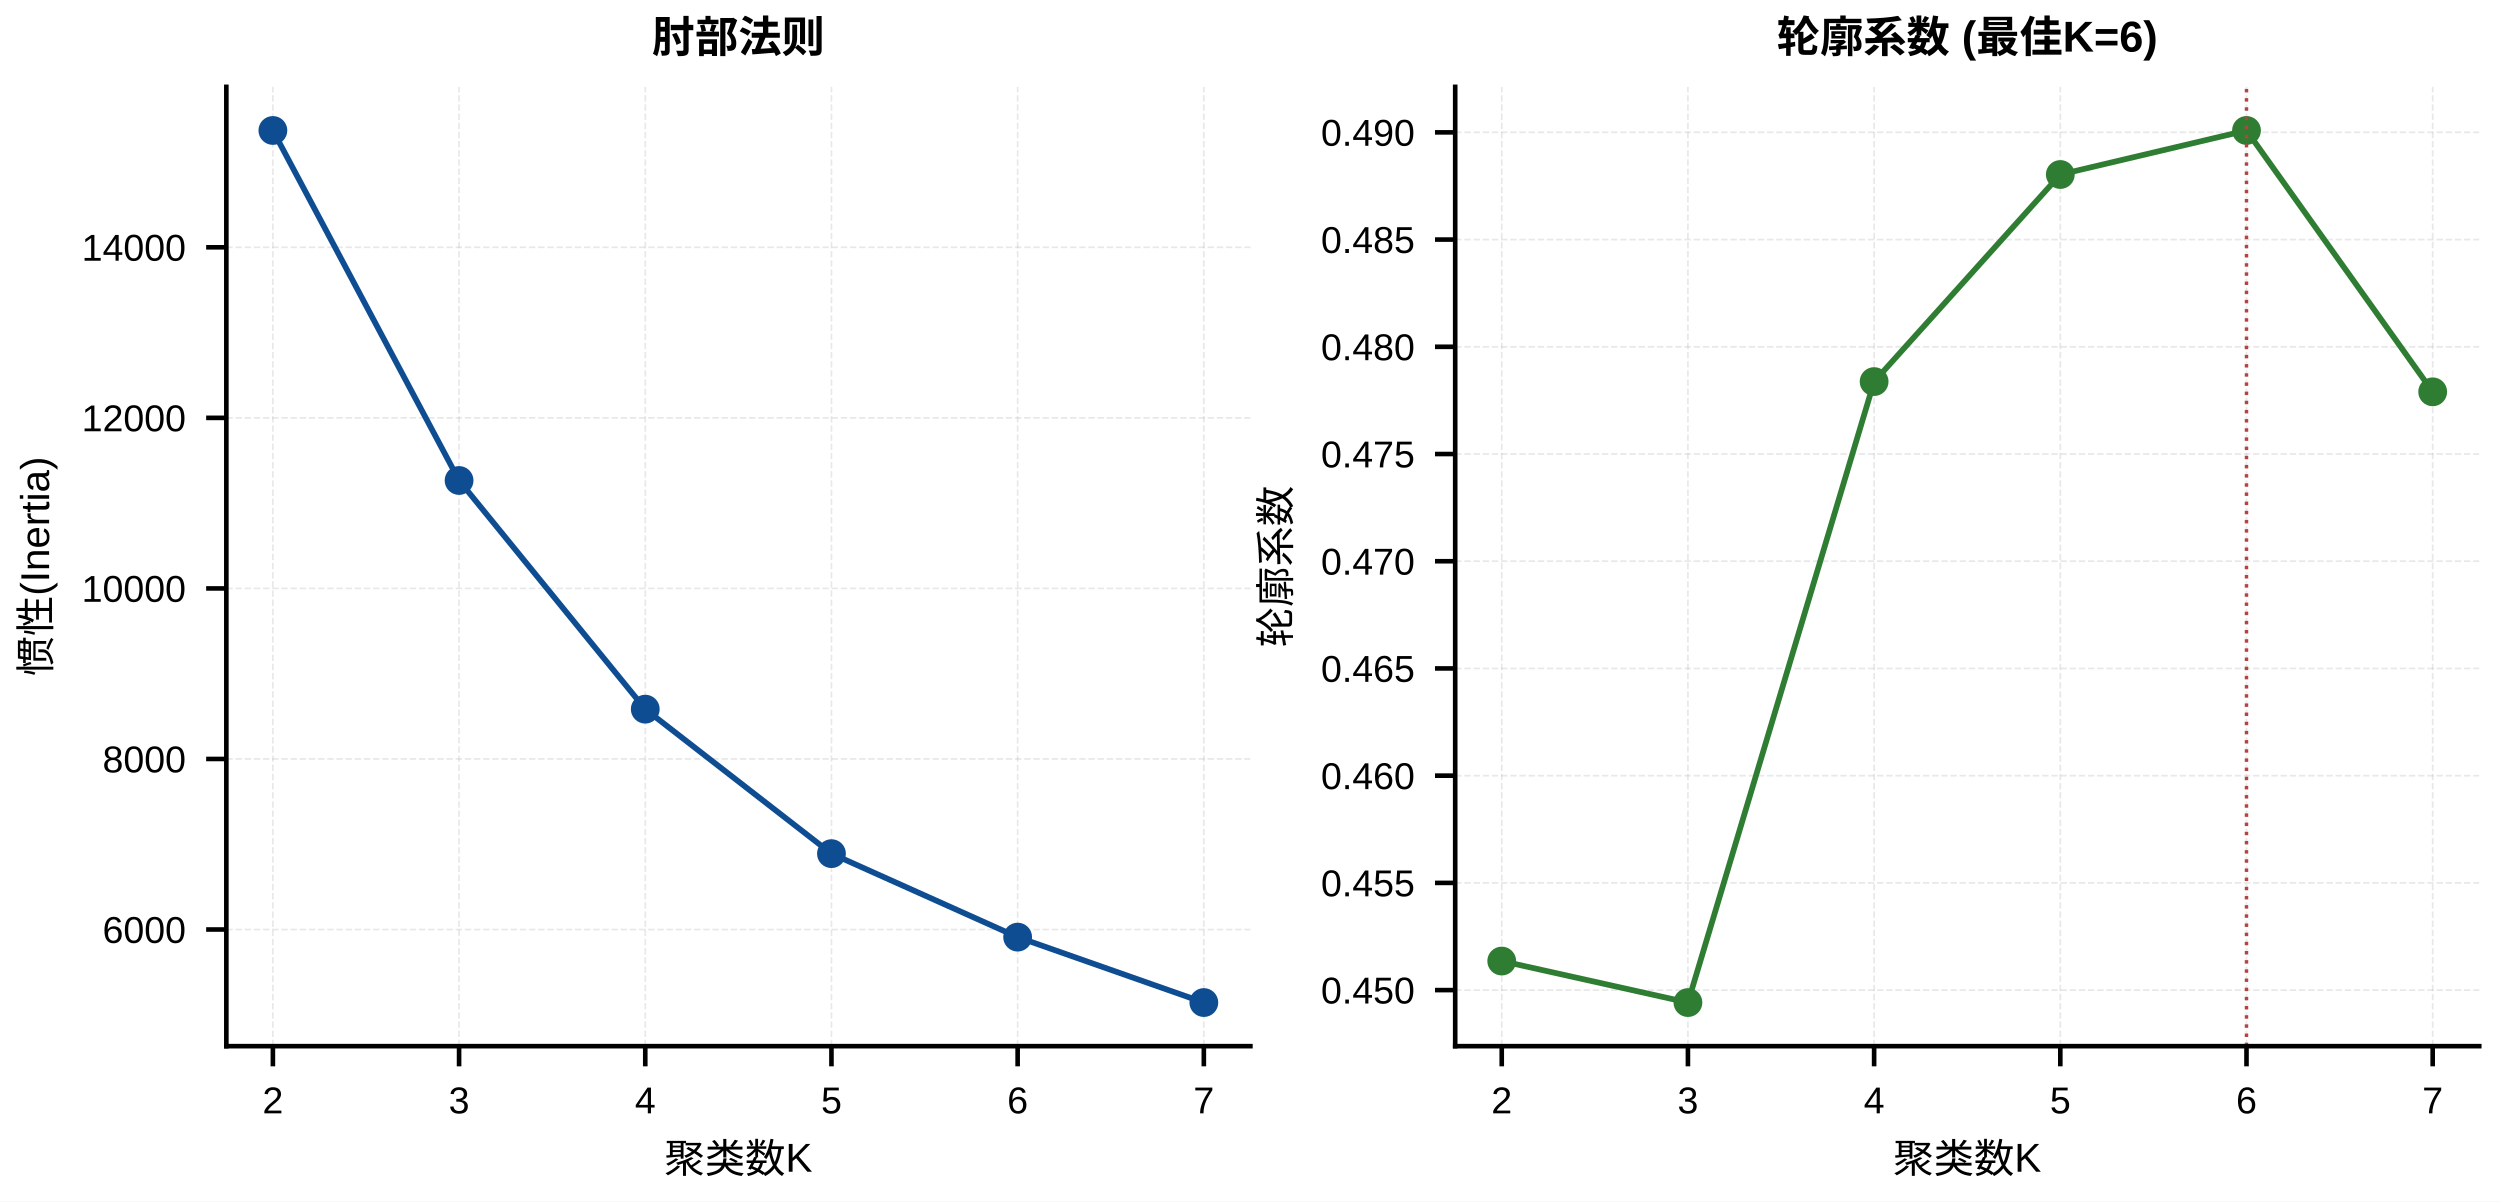
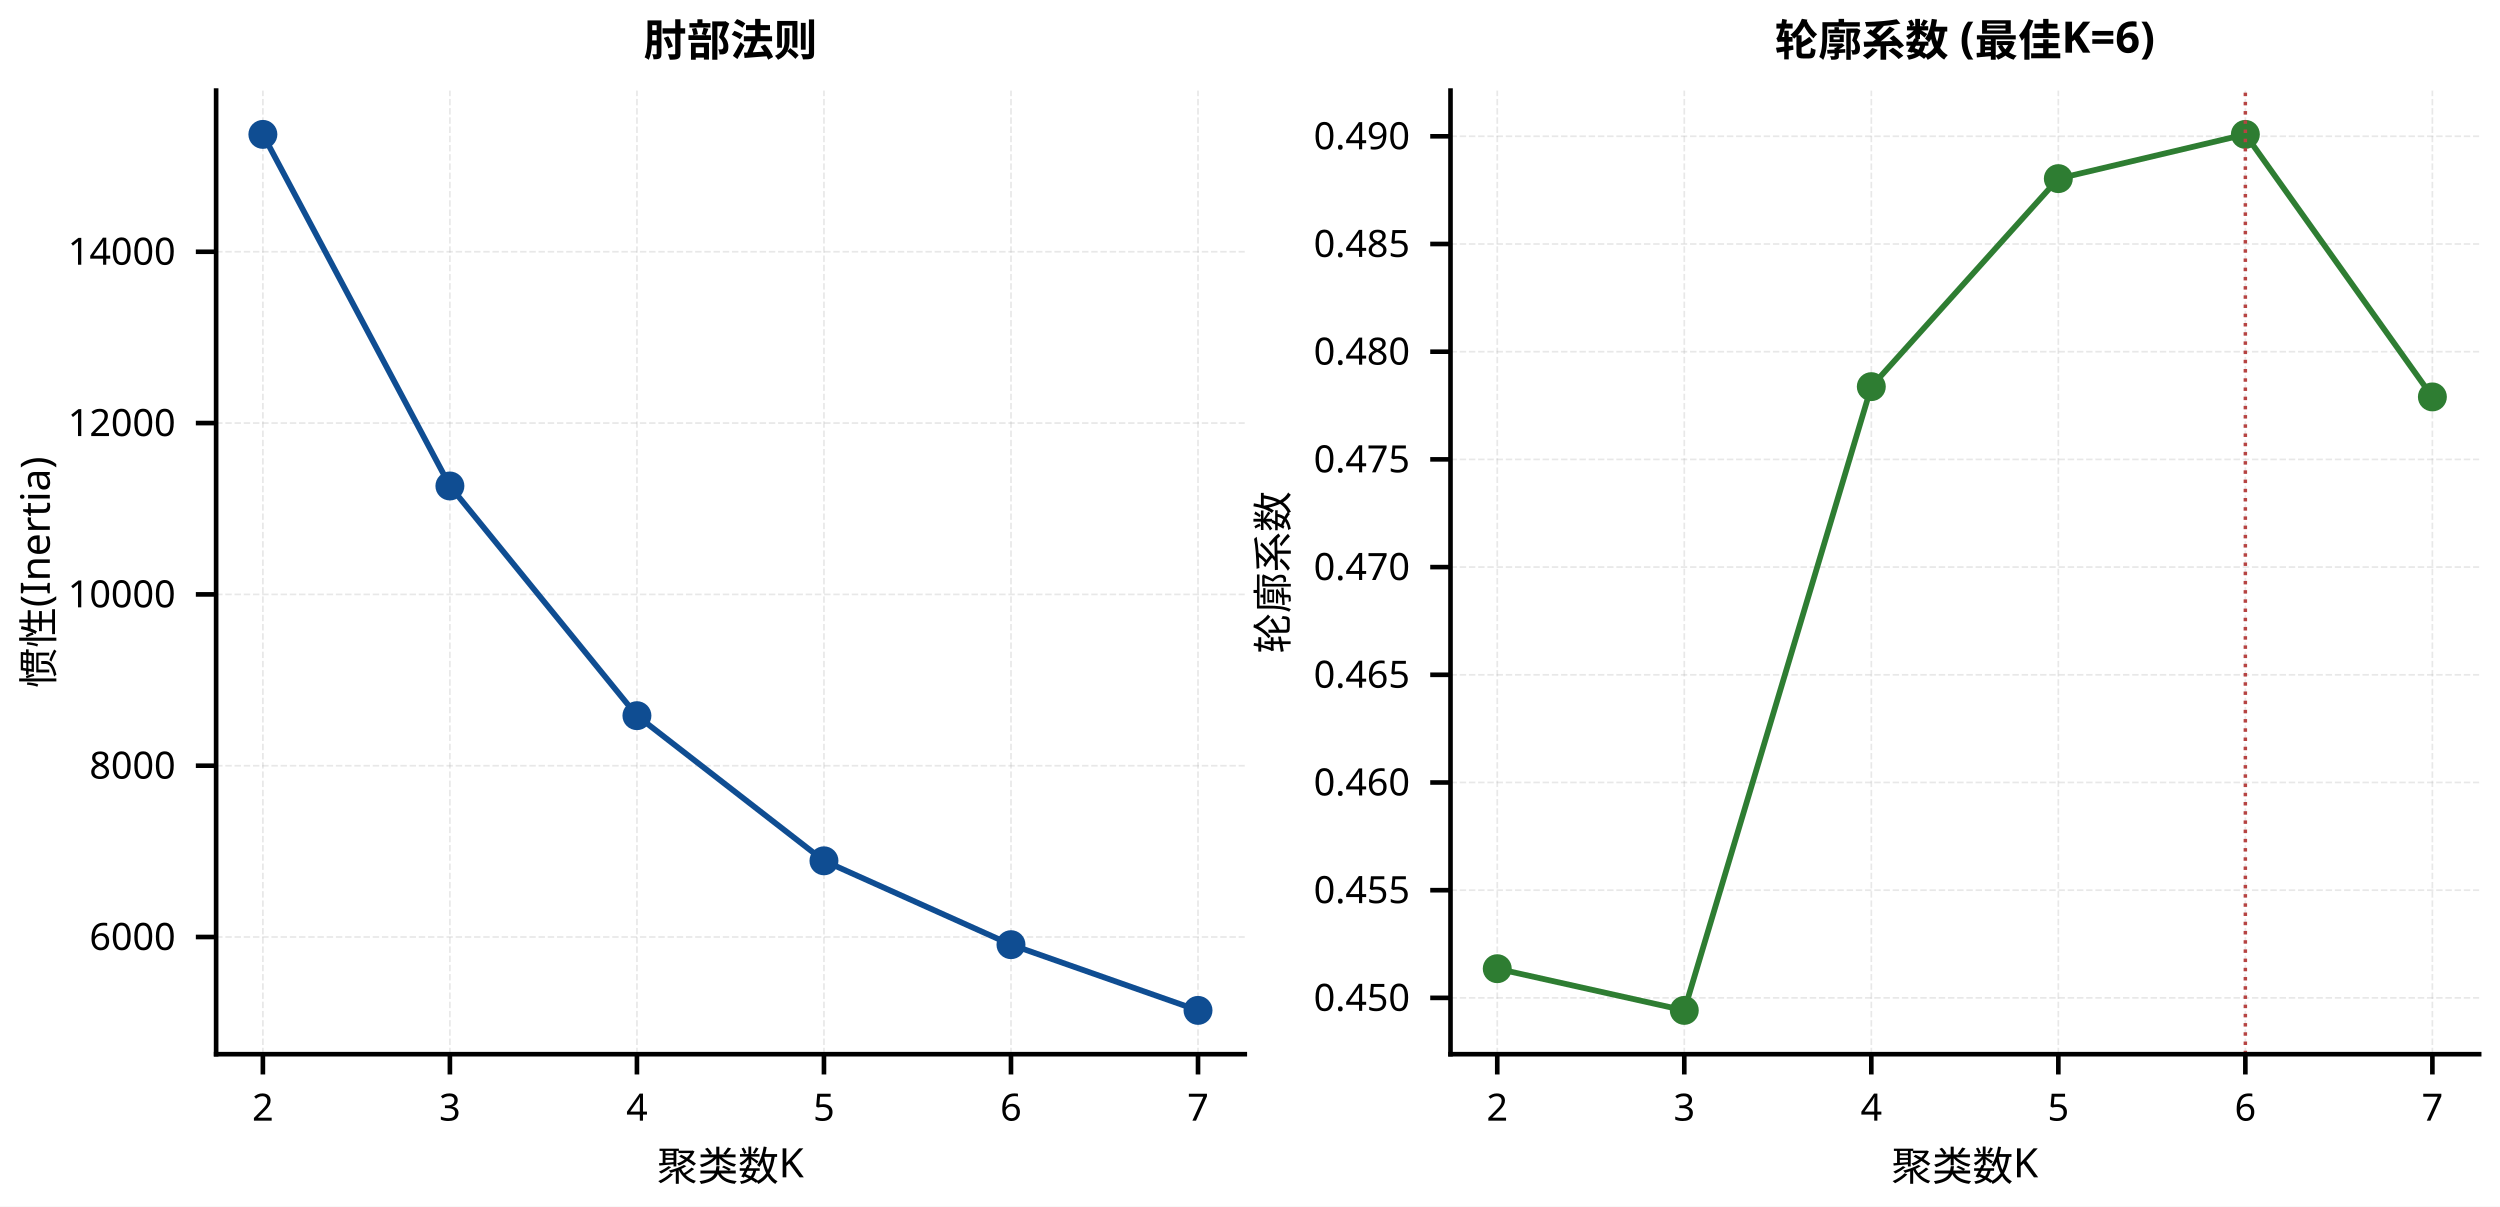
- <svg xmlns="http://www.w3.org/2000/svg" xmlns:xlink="http://www.w3.org/1999/xlink" width="433.442pt" height="208.326pt" viewBox="0 0 433.442 208.326" version="1.1">
+ <svg xmlns="http://www.w3.org/2000/svg" xmlns:xlink="http://www.w3.org/1999/xlink" width="431.503pt" height="208.262pt" viewBox="0 0 431.503 208.262" version="1.1">
  <defs>
    <style type="text/css">*{stroke-linejoin: round; stroke-linecap: butt}</style>
  </defs>
  <g id="figure_1">
    <g id="patch_1">
-       <path d="M 0 208.326  L 433.442 208.326  L 433.442 0  L 0 0  z " style="fill: #ffffff" />
+       <path d="M 0 208.262  L 431.503 208.262  L 431.503 0  L 0 0  z " style="fill: #ffffff" />
    </g>
    <g id="axes_1">
      <g id="patch_2">
-         <path d="M 39.242 181.38  L 216.788 181.38  L 216.788 15.06  L 39.242 15.06  z " style="fill: #ffffff" />
+         <path d="M 37.303 181.955  L 214.849 181.955  L 214.849 15.635  L 37.303 15.635  z " style="fill: #ffffff" />
      </g>
      <g id="matplotlib.axis_1">
        <g id="xtick_1">
          <g id="line2d_1">
-             <path d="M 47.312 181.38  L 47.312 15.06  " clip-path="url(#pd135ff27e2)" style="fill: none; stroke-dasharray: 1.11,0.48; stroke-dashoffset: 0; stroke: #b0b0b0; stroke-opacity: 0.3; stroke-width: 0.3" />
+             <path d="M 45.373 181.955  L 45.373 15.635  " clip-path="url(#pc35b4ba898)" style="fill: none; stroke-dasharray: 1.11,0.48; stroke-dashoffset: 0; stroke: #b0b0b0; stroke-opacity: 0.3; stroke-width: 0.3" />
          </g>
          <g id="line2d_2">
            <defs>
-               <path id="mfcb456d446" d="M 0 0  L 0 3.5  " style="stroke: #000000; stroke-width: 0.8" />
+               <path id="m76664a264a" d="M 0 0  L 0 3.5  " style="stroke: #000000; stroke-width: 0.8" />
            </defs>
            <g>
-               <use xlink:href="#mfcb456d446" x="47.312" y="181.38" style="stroke: #000000; stroke-width: 0.8" />
+               <use xlink:href="#m76664a264a" x="45.373" y="181.955" style="stroke: #000000; stroke-width: 0.8" />
            </g>
          </g>
          <g id="text_1">
-             <text style="font-size: 6.5px; font-family: 'Arial', 'Helvetica', 'DejaVu Sans', sans-serif; text-anchor: middle" x="47.312" y="193.032" transform="rotate(-0 47.31236 193.0323)">2</text>
+             <text style="font-size: 6.5px; font-family: 'SimHei', 'Microsoft YaHei', sans-serif; text-anchor: middle" x="45.373" y="193.424" transform="rotate(-0 45.37337 193.4239)">2</text>
          </g>
        </g>
        <g id="xtick_2">
          <g id="line2d_3">
-             <path d="M 79.593 181.38  L 79.593 15.06  " clip-path="url(#pd135ff27e2)" style="fill: none; stroke-dasharray: 1.11,0.48; stroke-dashoffset: 0; stroke: #b0b0b0; stroke-opacity: 0.3; stroke-width: 0.3" />
+             <path d="M 77.654 181.955  L 77.654 15.635  " clip-path="url(#pc35b4ba898)" style="fill: none; stroke-dasharray: 1.11,0.48; stroke-dashoffset: 0; stroke: #b0b0b0; stroke-opacity: 0.3; stroke-width: 0.3" />
          </g>
          <g id="line2d_4">
            <g>
-               <use xlink:href="#mfcb456d446" x="79.593" y="181.38" style="stroke: #000000; stroke-width: 0.8" />
+               <use xlink:href="#m76664a264a" x="77.654" y="181.955" style="stroke: #000000; stroke-width: 0.8" />
            </g>
          </g>
          <g id="text_2">
-             <text style="font-size: 6.5px; font-family: 'Arial', 'Helvetica', 'DejaVu Sans', sans-serif; text-anchor: middle" x="79.593" y="193.032" transform="rotate(-0 79.59335 193.0323)">3</text>
+             <text style="font-size: 6.5px; font-family: 'SimHei', 'Microsoft YaHei', sans-serif; text-anchor: middle" x="77.654" y="193.424" transform="rotate(-0 77.65436 193.4239)">3</text>
          </g>
        </g>
        <g id="xtick_3">
          <g id="line2d_5">
-             <path d="M 111.874 181.38  L 111.874 15.06  " clip-path="url(#pd135ff27e2)" style="fill: none; stroke-dasharray: 1.11,0.48; stroke-dashoffset: 0; stroke: #b0b0b0; stroke-opacity: 0.3; stroke-width: 0.3" />
+             <path d="M 109.935 181.955  L 109.935 15.635  " clip-path="url(#pc35b4ba898)" style="fill: none; stroke-dasharray: 1.11,0.48; stroke-dashoffset: 0; stroke: #b0b0b0; stroke-opacity: 0.3; stroke-width: 0.3" />
          </g>
          <g id="line2d_6">
            <g>
-               <use xlink:href="#mfcb456d446" x="111.874" y="181.38" style="stroke: #000000; stroke-width: 0.8" />
+               <use xlink:href="#m76664a264a" x="109.935" y="181.955" style="stroke: #000000; stroke-width: 0.8" />
            </g>
          </g>
          <g id="text_3">
-             <text style="font-size: 6.5px; font-family: 'Arial', 'Helvetica', 'DejaVu Sans', sans-serif; text-anchor: middle" x="111.874" y="193.032" transform="rotate(-0 111.8743 193.0323)">4</text>
+             <text style="font-size: 6.5px; font-family: 'SimHei', 'Microsoft YaHei', sans-serif; text-anchor: middle" x="109.935" y="193.424" transform="rotate(-0 109.9354 193.4239)">4</text>
          </g>
        </g>
        <g id="xtick_4">
          <g id="line2d_7">
-             <path d="M 144.155 181.38  L 144.155 15.06  " clip-path="url(#pd135ff27e2)" style="fill: none; stroke-dasharray: 1.11,0.48; stroke-dashoffset: 0; stroke: #b0b0b0; stroke-opacity: 0.3; stroke-width: 0.3" />
+             <path d="M 142.216 181.955  L 142.216 15.635  " clip-path="url(#pc35b4ba898)" style="fill: none; stroke-dasharray: 1.11,0.48; stroke-dashoffset: 0; stroke: #b0b0b0; stroke-opacity: 0.3; stroke-width: 0.3" />
          </g>
          <g id="line2d_8">
            <g>
-               <use xlink:href="#mfcb456d446" x="144.155" y="181.38" style="stroke: #000000; stroke-width: 0.8" />
+               <use xlink:href="#m76664a264a" x="142.216" y="181.955" style="stroke: #000000; stroke-width: 0.8" />
            </g>
          </g>
          <g id="text_4">
-             <text style="font-size: 6.5px; font-family: 'Arial', 'Helvetica', 'DejaVu Sans', sans-serif; text-anchor: middle" x="144.155" y="193.032" transform="rotate(-0 144.1553 193.0323)">5</text>
+             <text style="font-size: 6.5px; font-family: 'SimHei', 'Microsoft YaHei', sans-serif; text-anchor: middle" x="142.216" y="193.424" transform="rotate(-0 142.2163 193.4239)">5</text>
          </g>
        </g>
        <g id="xtick_5">
          <g id="line2d_9">
-             <path d="M 176.436 181.38  L 176.436 15.06  " clip-path="url(#pd135ff27e2)" style="fill: none; stroke-dasharray: 1.11,0.48; stroke-dashoffset: 0; stroke: #b0b0b0; stroke-opacity: 0.3; stroke-width: 0.3" />
+             <path d="M 174.497 181.955  L 174.497 15.635  " clip-path="url(#pc35b4ba898)" style="fill: none; stroke-dasharray: 1.11,0.48; stroke-dashoffset: 0; stroke: #b0b0b0; stroke-opacity: 0.3; stroke-width: 0.3" />
          </g>
          <g id="line2d_10">
            <g>
-               <use xlink:href="#mfcb456d446" x="176.436" y="181.38" style="stroke: #000000; stroke-width: 0.8" />
+               <use xlink:href="#m76664a264a" x="174.497" y="181.955" style="stroke: #000000; stroke-width: 0.8" />
            </g>
          </g>
          <g id="text_5">
-             <text style="font-size: 6.5px; font-family: 'Arial', 'Helvetica', 'DejaVu Sans', sans-serif; text-anchor: middle" x="176.436" y="193.032" transform="rotate(-0 176.4363 193.0323)">6</text>
+             <text style="font-size: 6.5px; font-family: 'SimHei', 'Microsoft YaHei', sans-serif; text-anchor: middle" x="174.497" y="193.424" transform="rotate(-0 174.4973 193.4239)">6</text>
          </g>
        </g>
        <g id="xtick_6">
          <g id="line2d_11">
-             <path d="M 208.717 181.38  L 208.717 15.06  " clip-path="url(#pd135ff27e2)" style="fill: none; stroke-dasharray: 1.11,0.48; stroke-dashoffset: 0; stroke: #b0b0b0; stroke-opacity: 0.3; stroke-width: 0.3" />
+             <path d="M 206.778 181.955  L 206.778 15.635  " clip-path="url(#pc35b4ba898)" style="fill: none; stroke-dasharray: 1.11,0.48; stroke-dashoffset: 0; stroke: #b0b0b0; stroke-opacity: 0.3; stroke-width: 0.3" />
          </g>
          <g id="line2d_12">
            <g>
-               <use xlink:href="#mfcb456d446" x="208.717" y="181.38" style="stroke: #000000; stroke-width: 0.8" />
+               <use xlink:href="#m76664a264a" x="206.778" y="181.955" style="stroke: #000000; stroke-width: 0.8" />
            </g>
          </g>
          <g id="text_6">
-             <text style="font-size: 6.5px; font-family: 'Arial', 'Helvetica', 'DejaVu Sans', sans-serif; text-anchor: middle" x="208.717" y="193.032" transform="rotate(-0 208.7173 193.0323)">7</text>
+             <text style="font-size: 6.5px; font-family: 'SimHei', 'Microsoft YaHei', sans-serif; text-anchor: middle" x="206.778" y="193.424" transform="rotate(-0 206.7783 193.4239)">7</text>
          </g>
        </g>
        <g id="text_7">
-           <text style="font-size: 7px; font-family: 'Arial', 'Helvetica', 'DejaVu Sans', sans-serif; text-anchor: middle" x="128.015" y="203.335" transform="rotate(-0 128.0148 203.3347)">聚类数K</text>
+           <text style="font-size: 7px; font-family: 'SimHei', 'Microsoft YaHei', sans-serif; text-anchor: middle" x="126.076" y="203.787" transform="rotate(-0 126.0759 203.7872)">聚类数K</text>
        </g>
      </g>
      <g id="matplotlib.axis_2">
        <g id="ytick_1">
          <g id="line2d_13">
-             <path d="M 39.242 161.155  L 216.788 161.155  " clip-path="url(#pd135ff27e2)" style="fill: none; stroke-dasharray: 1.11,0.48; stroke-dashoffset: 0; stroke: #b0b0b0; stroke-opacity: 0.3; stroke-width: 0.3" />
+             <path d="M 37.303 161.73  L 214.849 161.73  " clip-path="url(#pc35b4ba898)" style="fill: none; stroke-dasharray: 1.11,0.48; stroke-dashoffset: 0; stroke: #b0b0b0; stroke-opacity: 0.3; stroke-width: 0.3" />
          </g>
          <g id="line2d_14">
            <defs>
-               <path id="m721a0af05e" d="M 0 0  L -3.5 0  " style="stroke: #000000; stroke-width: 0.8" />
+               <path id="me312cc4c0f" d="M 0 0  L -3.5 0  " style="stroke: #000000; stroke-width: 0.8" />
            </defs>
            <g>
-               <use xlink:href="#m721a0af05e" x="39.242" y="161.155" style="stroke: #000000; stroke-width: 0.8" />
+               <use xlink:href="#me312cc4c0f" x="37.303" y="161.73" style="stroke: #000000; stroke-width: 0.8" />
            </g>
          </g>
          <g id="text_8">
-             <text style="font-size: 6.5px; font-family: 'Arial', 'Helvetica', 'DejaVu Sans', sans-serif; text-anchor: end" x="32.242" y="163.481" transform="rotate(-0 32.24211 163.4812)">6000</text>
+             <text style="font-size: 6.5px; font-family: 'SimHei', 'Microsoft YaHei', sans-serif; text-anchor: end" x="30.303" y="163.965" transform="rotate(-0 30.30313 163.9646)">6000</text>
          </g>
        </g>
        <g id="ytick_2">
          <g id="line2d_15">
-             <path d="M 39.242 131.586  L 216.788 131.586  " clip-path="url(#pd135ff27e2)" style="fill: none; stroke-dasharray: 1.11,0.48; stroke-dashoffset: 0; stroke: #b0b0b0; stroke-opacity: 0.3; stroke-width: 0.3" />
+             <path d="M 37.303 132.162  L 214.849 132.162  " clip-path="url(#pc35b4ba898)" style="fill: none; stroke-dasharray: 1.11,0.48; stroke-dashoffset: 0; stroke: #b0b0b0; stroke-opacity: 0.3; stroke-width: 0.3" />
          </g>
          <g id="line2d_16">
            <g>
-               <use xlink:href="#m721a0af05e" x="39.242" y="131.586" style="stroke: #000000; stroke-width: 0.8" />
+               <use xlink:href="#me312cc4c0f" x="37.303" y="132.162" style="stroke: #000000; stroke-width: 0.8" />
            </g>
          </g>
          <g id="text_9">
-             <text style="font-size: 6.5px; font-family: 'Arial', 'Helvetica', 'DejaVu Sans', sans-serif; text-anchor: end" x="32.242" y="133.912" transform="rotate(-0 32.24211 133.9125)">8000</text>
+             <text style="font-size: 6.5px; font-family: 'SimHei', 'Microsoft YaHei', sans-serif; text-anchor: end" x="30.303" y="134.396" transform="rotate(-0 30.30313 134.3959)">8000</text>
          </g>
        </g>
        <g id="ytick_3">
          <g id="line2d_17">
-             <path d="M 39.242 102.017  L 216.788 102.017  " clip-path="url(#pd135ff27e2)" style="fill: none; stroke-dasharray: 1.11,0.48; stroke-dashoffset: 0; stroke: #b0b0b0; stroke-opacity: 0.3; stroke-width: 0.3" />
+             <path d="M 37.303 102.593  L 214.849 102.593  " clip-path="url(#pc35b4ba898)" style="fill: none; stroke-dasharray: 1.11,0.48; stroke-dashoffset: 0; stroke: #b0b0b0; stroke-opacity: 0.3; stroke-width: 0.3" />
          </g>
          <g id="line2d_18">
            <g>
-               <use xlink:href="#m721a0af05e" x="39.242" y="102.017" style="stroke: #000000; stroke-width: 0.8" />
+               <use xlink:href="#me312cc4c0f" x="37.303" y="102.593" style="stroke: #000000; stroke-width: 0.8" />
            </g>
          </g>
          <g id="text_10">
-             <text style="font-size: 6.5px; font-family: 'Arial', 'Helvetica', 'DejaVu Sans', sans-serif; text-anchor: end" x="32.242" y="104.344" transform="rotate(-0 32.24211 104.3438)">10000</text>
+             <text style="font-size: 6.5px; font-family: 'SimHei', 'Microsoft YaHei', sans-serif; text-anchor: end" x="30.303" y="104.827" transform="rotate(-0 30.30313 104.8272)">10000</text>
          </g>
        </g>
        <g id="ytick_4">
          <g id="line2d_19">
-             <path d="M 39.242 72.449  L 216.788 72.449  " clip-path="url(#pd135ff27e2)" style="fill: none; stroke-dasharray: 1.11,0.48; stroke-dashoffset: 0; stroke: #b0b0b0; stroke-opacity: 0.3; stroke-width: 0.3" />
+             <path d="M 37.303 73.024  L 214.849 73.024  " clip-path="url(#pc35b4ba898)" style="fill: none; stroke-dasharray: 1.11,0.48; stroke-dashoffset: 0; stroke: #b0b0b0; stroke-opacity: 0.3; stroke-width: 0.3" />
          </g>
          <g id="line2d_20">
            <g>
-               <use xlink:href="#m721a0af05e" x="39.242" y="72.449" style="stroke: #000000; stroke-width: 0.8" />
+               <use xlink:href="#me312cc4c0f" x="37.303" y="73.024" style="stroke: #000000; stroke-width: 0.8" />
            </g>
          </g>
          <g id="text_11">
-             <text style="font-size: 6.5px; font-family: 'Arial', 'Helvetica', 'DejaVu Sans', sans-serif; text-anchor: end" x="32.242" y="74.775" transform="rotate(-0 32.24211 74.77508)">12000</text>
+             <text style="font-size: 6.5px; font-family: 'SimHei', 'Microsoft YaHei', sans-serif; text-anchor: end" x="30.303" y="75.259" transform="rotate(-0 30.30313 75.25856)">12000</text>
          </g>
        </g>
        <g id="ytick_5">
          <g id="line2d_21">
-             <path d="M 39.242 42.88  L 216.788 42.88  " clip-path="url(#pd135ff27e2)" style="fill: none; stroke-dasharray: 1.11,0.48; stroke-dashoffset: 0; stroke: #b0b0b0; stroke-opacity: 0.3; stroke-width: 0.3" />
+             <path d="M 37.303 43.455  L 214.849 43.455  " clip-path="url(#pc35b4ba898)" style="fill: none; stroke-dasharray: 1.11,0.48; stroke-dashoffset: 0; stroke: #b0b0b0; stroke-opacity: 0.3; stroke-width: 0.3" />
          </g>
          <g id="line2d_22">
            <g>
-               <use xlink:href="#m721a0af05e" x="39.242" y="42.88" style="stroke: #000000; stroke-width: 0.8" />
+               <use xlink:href="#me312cc4c0f" x="37.303" y="43.455" style="stroke: #000000; stroke-width: 0.8" />
            </g>
          </g>
          <g id="text_12">
-             <text style="font-size: 6.5px; font-family: 'Arial', 'Helvetica', 'DejaVu Sans', sans-serif; text-anchor: end" x="32.242" y="45.206" transform="rotate(-0 32.24211 45.20639)">14000</text>
+             <text style="font-size: 6.5px; font-family: 'SimHei', 'Microsoft YaHei', sans-serif; text-anchor: end" x="30.303" y="45.69" transform="rotate(-0 30.30313 45.68986)">14000</text>
          </g>
        </g>
        <g id="text_13">
-           <text style="font-size: 7px; font-family: 'Arial', 'Helvetica', 'DejaVu Sans', sans-serif; text-anchor: middle" x="8.696" y="98.22" transform="rotate(-90 8.695781 98.21977)">惯性(Inertia)</text>
+           <text style="font-size: 7px; font-family: 'SimHei', 'Microsoft YaHei', sans-serif; text-anchor: middle" x="9.178" y="98.795" transform="rotate(-90 9.178125 98.79516)">惯性(Inertia)</text>
        </g>
      </g>
      <g id="line2d_23">
-         <path d="M 47.312 22.62  L 79.593 83.306  L 111.874 122.951  L 144.155 148.002  L 176.436 162.476  L 208.717 173.82  " clip-path="url(#pd135ff27e2)" style="fill: none; stroke: #0f4d92; stroke-linecap: square" />
+         <path d="M 45.373 23.195  L 77.654 83.881  L 109.935 123.526  L 142.216 148.578  L 174.497 163.051  L 206.778 174.395  " clip-path="url(#pc35b4ba898)" style="fill: none; stroke: #0f4d92; stroke-linecap: square" />
        <defs>
-           <path id="ma72631b1f8" d="M 0 2  C 0.53 2 1.039 1.789 1.414 1.414  C 1.789 1.039 2 0.53 2 0  C 2 -0.53 1.789 -1.039 1.414 -1.414  C 1.039 -1.789 0.53 -2 0 -2  C -0.53 -2 -1.039 -1.789 -1.414 -1.414  C -1.789 -1.039 -2 -0.53 -2 0  C -2 0.53 -1.789 1.039 -1.414 1.414  C -1.039 1.789 -0.53 2 0 2  z " style="stroke: #0f4d92" />
+           <path id="m47c08af30a" d="M 0 2  C 0.53 2 1.039 1.789 1.414 1.414  C 1.789 1.039 2 0.53 2 0  C 2 -0.53 1.789 -1.039 1.414 -1.414  C 1.039 -1.789 0.53 -2 0 -2  C -0.53 -2 -1.039 -1.789 -1.414 -1.414  C -1.789 -1.039 -2 -0.53 -2 0  C -2 0.53 -1.789 1.039 -1.414 1.414  C -1.039 1.789 -0.53 2 0 2  z " style="stroke: #0f4d92" />
        </defs>
-         <g clip-path="url(#pd135ff27e2)">
-           <use xlink:href="#ma72631b1f8" x="47.312" y="22.62" style="fill: #0f4d92; stroke: #0f4d92" />
-           <use xlink:href="#ma72631b1f8" x="79.593" y="83.306" style="fill: #0f4d92; stroke: #0f4d92" />
-           <use xlink:href="#ma72631b1f8" x="111.874" y="122.951" style="fill: #0f4d92; stroke: #0f4d92" />
-           <use xlink:href="#ma72631b1f8" x="144.155" y="148.002" style="fill: #0f4d92; stroke: #0f4d92" />
-           <use xlink:href="#ma72631b1f8" x="176.436" y="162.476" style="fill: #0f4d92; stroke: #0f4d92" />
-           <use xlink:href="#ma72631b1f8" x="208.717" y="173.82" style="fill: #0f4d92; stroke: #0f4d92" />
+         <g clip-path="url(#pc35b4ba898)">
+           <use xlink:href="#m47c08af30a" x="45.373" y="23.195" style="fill: #0f4d92; stroke: #0f4d92" />
+           <use xlink:href="#m47c08af30a" x="77.654" y="83.881" style="fill: #0f4d92; stroke: #0f4d92" />
+           <use xlink:href="#m47c08af30a" x="109.935" y="123.526" style="fill: #0f4d92; stroke: #0f4d92" />
+           <use xlink:href="#m47c08af30a" x="142.216" y="148.578" style="fill: #0f4d92; stroke: #0f4d92" />
+           <use xlink:href="#m47c08af30a" x="174.497" y="163.051" style="fill: #0f4d92; stroke: #0f4d92" />
+           <use xlink:href="#m47c08af30a" x="206.778" y="174.395" style="fill: #0f4d92; stroke: #0f4d92" />
        </g>
      </g>
      <g id="patch_3">
-         <path d="M 39.242 181.38  L 39.242 15.06  " style="fill: none; stroke: #000000; stroke-width: 0.8; stroke-linejoin: miter; stroke-linecap: square" />
+         <path d="M 37.303 181.955  L 37.303 15.635  " style="fill: none; stroke: #000000; stroke-width: 0.8; stroke-linejoin: miter; stroke-linecap: square" />
      </g>
      <g id="patch_4">
-         <path d="M 39.242 181.38  L 216.788 181.38  " style="fill: none; stroke: #000000; stroke-width: 0.8; stroke-linejoin: miter; stroke-linecap: square" />
+         <path d="M 37.303 181.955  L 214.849 181.955  " style="fill: none; stroke: #000000; stroke-width: 0.8; stroke-linejoin: miter; stroke-linecap: square" />
      </g>
      <g id="text_14">
-         <text style="font-weight: 700; font-size: 7.5px; font-family: 'Arial', 'Helvetica', 'DejaVu Sans', sans-serif; text-anchor: middle" x="128.015" y="9.06" transform="rotate(-0 128.0148 9.059766)">肘部法则</text>
+         <text style="font-weight: 700; font-size: 7.5px; font-family: 'SimHei', 'Microsoft YaHei', sans-serif; text-anchor: middle" x="126.076" y="9.635" transform="rotate(-0 126.0759 9.635156)">肘部法则</text>
      </g>
    </g>
    <g id="axes_2">
      <g id="patch_5">
-         <path d="M 252.297 181.38  L 429.842 181.38  L 429.842 15.06  L 252.297 15.06  z " style="fill: #ffffff" />
+         <path d="M 250.358 181.955  L 427.903 181.955  L 427.903 15.635  L 250.358 15.635  z " style="fill: #ffffff" />
      </g>
      <g id="matplotlib.axis_3">
        <g id="xtick_7">
          <g id="line2d_24">
-             <path d="M 260.367 181.38  L 260.367 15.06  " clip-path="url(#pe5db7de4cf)" style="fill: none; stroke-dasharray: 1.11,0.48; stroke-dashoffset: 0; stroke: #b0b0b0; stroke-opacity: 0.3; stroke-width: 0.3" />
+             <path d="M 258.428 181.955  L 258.428 15.635  " clip-path="url(#p9b69fd7ca7)" style="fill: none; stroke-dasharray: 1.11,0.48; stroke-dashoffset: 0; stroke: #b0b0b0; stroke-opacity: 0.3; stroke-width: 0.3" />
          </g>
          <g id="line2d_25">
            <g>
-               <use xlink:href="#mfcb456d446" x="260.367" y="181.38" style="stroke: #000000; stroke-width: 0.8" />
+               <use xlink:href="#m76664a264a" x="258.428" y="181.955" style="stroke: #000000; stroke-width: 0.8" />
            </g>
          </g>
          <g id="text_15">
-             <text style="font-size: 6.5px; font-family: 'Arial', 'Helvetica', 'DejaVu Sans', sans-serif; text-anchor: middle" x="260.367" y="193.032" transform="rotate(-0 260.3669 193.0323)">2</text>
+             <text style="font-size: 6.5px; font-family: 'SimHei', 'Microsoft YaHei', sans-serif; text-anchor: middle" x="258.428" y="193.424" transform="rotate(-0 258.4279 193.4239)">2</text>
          </g>
        </g>
        <g id="xtick_8">
          <g id="line2d_26">
-             <path d="M 292.648 181.38  L 292.648 15.06  " clip-path="url(#pe5db7de4cf)" style="fill: none; stroke-dasharray: 1.11,0.48; stroke-dashoffset: 0; stroke: #b0b0b0; stroke-opacity: 0.3; stroke-width: 0.3" />
+             <path d="M 290.709 181.955  L 290.709 15.635  " clip-path="url(#p9b69fd7ca7)" style="fill: none; stroke-dasharray: 1.11,0.48; stroke-dashoffset: 0; stroke: #b0b0b0; stroke-opacity: 0.3; stroke-width: 0.3" />
          </g>
          <g id="line2d_27">
            <g>
-               <use xlink:href="#mfcb456d446" x="292.648" y="181.38" style="stroke: #000000; stroke-width: 0.8" />
+               <use xlink:href="#m76664a264a" x="290.709" y="181.955" style="stroke: #000000; stroke-width: 0.8" />
            </g>
          </g>
          <g id="text_16">
-             <text style="font-size: 6.5px; font-family: 'Arial', 'Helvetica', 'DejaVu Sans', sans-serif; text-anchor: middle" x="292.648" y="193.032" transform="rotate(-0 292.6479 193.0323)">3</text>
+             <text style="font-size: 6.5px; font-family: 'SimHei', 'Microsoft YaHei', sans-serif; text-anchor: middle" x="290.709" y="193.424" transform="rotate(-0 290.7089 193.4239)">3</text>
          </g>
        </g>
        <g id="xtick_9">
          <g id="line2d_28">
-             <path d="M 324.929 181.38  L 324.929 15.06  " clip-path="url(#pe5db7de4cf)" style="fill: none; stroke-dasharray: 1.11,0.48; stroke-dashoffset: 0; stroke: #b0b0b0; stroke-opacity: 0.3; stroke-width: 0.3" />
+             <path d="M 322.99 181.955  L 322.99 15.635  " clip-path="url(#p9b69fd7ca7)" style="fill: none; stroke-dasharray: 1.11,0.48; stroke-dashoffset: 0; stroke: #b0b0b0; stroke-opacity: 0.3; stroke-width: 0.3" />
          </g>
          <g id="line2d_29">
            <g>
-               <use xlink:href="#mfcb456d446" x="324.929" y="181.38" style="stroke: #000000; stroke-width: 0.8" />
+               <use xlink:href="#m76664a264a" x="322.99" y="181.955" style="stroke: #000000; stroke-width: 0.8" />
            </g>
          </g>
          <g id="text_17">
-             <text style="font-size: 6.5px; font-family: 'Arial', 'Helvetica', 'DejaVu Sans', sans-serif; text-anchor: middle" x="324.929" y="193.032" transform="rotate(-0 324.9289 193.0323)">4</text>
+             <text style="font-size: 6.5px; font-family: 'SimHei', 'Microsoft YaHei', sans-serif; text-anchor: middle" x="322.99" y="193.424" transform="rotate(-0 322.9899 193.4239)">4</text>
          </g>
        </g>
        <g id="xtick_10">
          <g id="line2d_30">
-             <path d="M 357.21 181.38  L 357.21 15.06  " clip-path="url(#pe5db7de4cf)" style="fill: none; stroke-dasharray: 1.11,0.48; stroke-dashoffset: 0; stroke: #b0b0b0; stroke-opacity: 0.3; stroke-width: 0.3" />
+             <path d="M 355.271 181.955  L 355.271 15.635  " clip-path="url(#p9b69fd7ca7)" style="fill: none; stroke-dasharray: 1.11,0.48; stroke-dashoffset: 0; stroke: #b0b0b0; stroke-opacity: 0.3; stroke-width: 0.3" />
          </g>
          <g id="line2d_31">
            <g>
-               <use xlink:href="#mfcb456d446" x="357.21" y="181.38" style="stroke: #000000; stroke-width: 0.8" />
+               <use xlink:href="#m76664a264a" x="355.271" y="181.955" style="stroke: #000000; stroke-width: 0.8" />
            </g>
          </g>
          <g id="text_18">
-             <text style="font-size: 6.5px; font-family: 'Arial', 'Helvetica', 'DejaVu Sans', sans-serif; text-anchor: middle" x="357.21" y="193.032" transform="rotate(-0 357.2099 193.0323)">5</text>
+             <text style="font-size: 6.5px; font-family: 'SimHei', 'Microsoft YaHei', sans-serif; text-anchor: middle" x="355.271" y="193.424" transform="rotate(-0 355.2709 193.4239)">5</text>
          </g>
        </g>
        <g id="xtick_11">
          <g id="line2d_32">
-             <path d="M 389.491 181.38  L 389.491 15.06  " clip-path="url(#pe5db7de4cf)" style="fill: none; stroke-dasharray: 1.11,0.48; stroke-dashoffset: 0; stroke: #b0b0b0; stroke-opacity: 0.3; stroke-width: 0.3" />
+             <path d="M 387.552 181.955  L 387.552 15.635  " clip-path="url(#p9b69fd7ca7)" style="fill: none; stroke-dasharray: 1.11,0.48; stroke-dashoffset: 0; stroke: #b0b0b0; stroke-opacity: 0.3; stroke-width: 0.3" />
          </g>
          <g id="line2d_33">
            <g>
-               <use xlink:href="#mfcb456d446" x="389.491" y="181.38" style="stroke: #000000; stroke-width: 0.8" />
+               <use xlink:href="#m76664a264a" x="387.552" y="181.955" style="stroke: #000000; stroke-width: 0.8" />
            </g>
          </g>
          <g id="text_19">
-             <text style="font-size: 6.5px; font-family: 'Arial', 'Helvetica', 'DejaVu Sans', sans-serif; text-anchor: middle" x="389.491" y="193.032" transform="rotate(-0 389.4909 193.0323)">6</text>
+             <text style="font-size: 6.5px; font-family: 'SimHei', 'Microsoft YaHei', sans-serif; text-anchor: middle" x="387.552" y="193.424" transform="rotate(-0 387.5519 193.4239)">6</text>
          </g>
        </g>
        <g id="xtick_12">
          <g id="line2d_34">
-             <path d="M 421.772 181.38  L 421.772 15.06  " clip-path="url(#pe5db7de4cf)" style="fill: none; stroke-dasharray: 1.11,0.48; stroke-dashoffset: 0; stroke: #b0b0b0; stroke-opacity: 0.3; stroke-width: 0.3" />
+             <path d="M 419.833 181.955  L 419.833 15.635  " clip-path="url(#p9b69fd7ca7)" style="fill: none; stroke-dasharray: 1.11,0.48; stroke-dashoffset: 0; stroke: #b0b0b0; stroke-opacity: 0.3; stroke-width: 0.3" />
          </g>
          <g id="line2d_35">
            <g>
-               <use xlink:href="#mfcb456d446" x="421.772" y="181.38" style="stroke: #000000; stroke-width: 0.8" />
+               <use xlink:href="#m76664a264a" x="419.833" y="181.955" style="stroke: #000000; stroke-width: 0.8" />
            </g>
          </g>
          <g id="text_20">
-             <text style="font-size: 6.5px; font-family: 'Arial', 'Helvetica', 'DejaVu Sans', sans-serif; text-anchor: middle" x="421.772" y="193.032" transform="rotate(-0 421.7719 193.0323)">7</text>
+             <text style="font-size: 6.5px; font-family: 'SimHei', 'Microsoft YaHei', sans-serif; text-anchor: middle" x="419.833" y="193.424" transform="rotate(-0 419.8329 193.4239)">7</text>
          </g>
        </g>
        <g id="text_21">
-           <text style="font-size: 7px; font-family: 'Arial', 'Helvetica', 'DejaVu Sans', sans-serif; text-anchor: middle" x="341.069" y="203.335" transform="rotate(-0 341.0694 203.3347)">聚类数K</text>
+           <text style="font-size: 7px; font-family: 'SimHei', 'Microsoft YaHei', sans-serif; text-anchor: middle" x="339.13" y="203.787" transform="rotate(-0 339.1304 203.7872)">聚类数K</text>
        </g>
      </g>
      <g id="matplotlib.axis_4">
        <g id="ytick_6">
          <g id="line2d_36">
-             <path d="M 252.297 171.661  L 429.842 171.661  " clip-path="url(#pe5db7de4cf)" style="fill: none; stroke-dasharray: 1.11,0.48; stroke-dashoffset: 0; stroke: #b0b0b0; stroke-opacity: 0.3; stroke-width: 0.3" />
+             <path d="M 250.358 172.236  L 427.903 172.236  " clip-path="url(#p9b69fd7ca7)" style="fill: none; stroke-dasharray: 1.11,0.48; stroke-dashoffset: 0; stroke: #b0b0b0; stroke-opacity: 0.3; stroke-width: 0.3" />
          </g>
          <g id="line2d_37">
            <g>
-               <use xlink:href="#m721a0af05e" x="252.297" y="171.661" style="stroke: #000000; stroke-width: 0.8" />
+               <use xlink:href="#me312cc4c0f" x="250.358" y="172.236" style="stroke: #000000; stroke-width: 0.8" />
            </g>
          </g>
          <g id="text_22">
-             <text style="font-size: 6.5px; font-family: 'Arial', 'Helvetica', 'DejaVu Sans', sans-serif; text-anchor: end" x="245.297" y="173.987" transform="rotate(-0 245.2967 173.9873)">0.450</text>
+             <text style="font-size: 6.5px; font-family: 'SimHei', 'Microsoft YaHei', sans-serif; text-anchor: end" x="243.358" y="174.471" transform="rotate(-0 243.3577 174.4708)">0.450</text>
          </g>
        </g>
        <g id="ytick_7">
          <g id="line2d_38">
-             <path d="M 252.297 153.072  L 429.842 153.072  " clip-path="url(#pe5db7de4cf)" style="fill: none; stroke-dasharray: 1.11,0.48; stroke-dashoffset: 0; stroke: #b0b0b0; stroke-opacity: 0.3; stroke-width: 0.3" />
+             <path d="M 250.358 153.647  L 427.903 153.647  " clip-path="url(#p9b69fd7ca7)" style="fill: none; stroke-dasharray: 1.11,0.48; stroke-dashoffset: 0; stroke: #b0b0b0; stroke-opacity: 0.3; stroke-width: 0.3" />
          </g>
          <g id="line2d_39">
            <g>
-               <use xlink:href="#m721a0af05e" x="252.297" y="153.072" style="stroke: #000000; stroke-width: 0.8" />
+               <use xlink:href="#me312cc4c0f" x="250.358" y="153.647" style="stroke: #000000; stroke-width: 0.8" />
            </g>
          </g>
          <g id="text_23">
-             <text style="font-size: 6.5px; font-family: 'Arial', 'Helvetica', 'DejaVu Sans', sans-serif; text-anchor: end" x="245.297" y="155.398" transform="rotate(-0 245.2967 155.3981)">0.455</text>
+             <text style="font-size: 6.5px; font-family: 'SimHei', 'Microsoft YaHei', sans-serif; text-anchor: end" x="243.358" y="155.882" transform="rotate(-0 243.3577 155.8816)">0.455</text>
          </g>
        </g>
        <g id="ytick_8">
          <g id="line2d_40">
-             <path d="M 252.297 134.483  L 429.842 134.483  " clip-path="url(#pe5db7de4cf)" style="fill: none; stroke-dasharray: 1.11,0.48; stroke-dashoffset: 0; stroke: #b0b0b0; stroke-opacity: 0.3; stroke-width: 0.3" />
+             <path d="M 250.358 135.058  L 427.903 135.058  " clip-path="url(#p9b69fd7ca7)" style="fill: none; stroke-dasharray: 1.11,0.48; stroke-dashoffset: 0; stroke: #b0b0b0; stroke-opacity: 0.3; stroke-width: 0.3" />
          </g>
          <g id="line2d_41">
            <g>
-               <use xlink:href="#m721a0af05e" x="252.297" y="134.483" style="stroke: #000000; stroke-width: 0.8" />
+               <use xlink:href="#me312cc4c0f" x="250.358" y="135.058" style="stroke: #000000; stroke-width: 0.8" />
            </g>
          </g>
          <g id="text_24">
-             <text style="font-size: 6.5px; font-family: 'Arial', 'Helvetica', 'DejaVu Sans', sans-serif; text-anchor: end" x="245.297" y="136.809" transform="rotate(-0 245.2967 136.809)">0.460</text>
+             <text style="font-size: 6.5px; font-family: 'SimHei', 'Microsoft YaHei', sans-serif; text-anchor: end" x="243.358" y="137.292" transform="rotate(-0 243.3577 137.2924)">0.460</text>
          </g>
        </g>
        <g id="ytick_9">
          <g id="line2d_42">
-             <path d="M 252.297 115.893  L 429.842 115.893  " clip-path="url(#pe5db7de4cf)" style="fill: none; stroke-dasharray: 1.11,0.48; stroke-dashoffset: 0; stroke: #b0b0b0; stroke-opacity: 0.3; stroke-width: 0.3" />
+             <path d="M 250.358 116.469  L 427.903 116.469  " clip-path="url(#p9b69fd7ca7)" style="fill: none; stroke-dasharray: 1.11,0.48; stroke-dashoffset: 0; stroke: #b0b0b0; stroke-opacity: 0.3; stroke-width: 0.3" />
          </g>
          <g id="line2d_43">
            <g>
-               <use xlink:href="#m721a0af05e" x="252.297" y="115.893" style="stroke: #000000; stroke-width: 0.8" />
+               <use xlink:href="#me312cc4c0f" x="250.358" y="116.469" style="stroke: #000000; stroke-width: 0.8" />
            </g>
          </g>
          <g id="text_25">
-             <text style="font-size: 6.5px; font-family: 'Arial', 'Helvetica', 'DejaVu Sans', sans-serif; text-anchor: end" x="245.297" y="118.22" transform="rotate(-0 245.2967 118.2198)">0.465</text>
+             <text style="font-size: 6.5px; font-family: 'SimHei', 'Microsoft YaHei', sans-serif; text-anchor: end" x="243.358" y="118.703" transform="rotate(-0 243.3577 118.7032)">0.465</text>
          </g>
        </g>
        <g id="ytick_10">
          <g id="line2d_44">
-             <path d="M 252.297 97.304  L 429.842 97.304  " clip-path="url(#pe5db7de4cf)" style="fill: none; stroke-dasharray: 1.11,0.48; stroke-dashoffset: 0; stroke: #b0b0b0; stroke-opacity: 0.3; stroke-width: 0.3" />
+             <path d="M 250.358 97.88  L 427.903 97.88  " clip-path="url(#p9b69fd7ca7)" style="fill: none; stroke-dasharray: 1.11,0.48; stroke-dashoffset: 0; stroke: #b0b0b0; stroke-opacity: 0.3; stroke-width: 0.3" />
          </g>
          <g id="line2d_45">
            <g>
-               <use xlink:href="#m721a0af05e" x="252.297" y="97.304" style="stroke: #000000; stroke-width: 0.8" />
+               <use xlink:href="#me312cc4c0f" x="250.358" y="97.88" style="stroke: #000000; stroke-width: 0.8" />
            </g>
          </g>
          <g id="text_26">
-             <text style="font-size: 6.5px; font-family: 'Arial', 'Helvetica', 'DejaVu Sans', sans-serif; text-anchor: end" x="245.297" y="99.631" transform="rotate(-0 245.2967 99.63057)">0.470</text>
+             <text style="font-size: 6.5px; font-family: 'SimHei', 'Microsoft YaHei', sans-serif; text-anchor: end" x="243.358" y="100.114" transform="rotate(-0 243.3577 100.1141)">0.470</text>
          </g>
        </g>
        <g id="ytick_11">
          <g id="line2d_46">
-             <path d="M 252.297 78.715  L 429.842 78.715  " clip-path="url(#pe5db7de4cf)" style="fill: none; stroke-dasharray: 1.11,0.48; stroke-dashoffset: 0; stroke: #b0b0b0; stroke-opacity: 0.3; stroke-width: 0.3" />
+             <path d="M 250.358 79.29  L 427.903 79.29  " clip-path="url(#p9b69fd7ca7)" style="fill: none; stroke-dasharray: 1.11,0.48; stroke-dashoffset: 0; stroke: #b0b0b0; stroke-opacity: 0.3; stroke-width: 0.3" />
          </g>
          <g id="line2d_47">
            <g>
-               <use xlink:href="#m721a0af05e" x="252.297" y="78.715" style="stroke: #000000; stroke-width: 0.8" />
+               <use xlink:href="#me312cc4c0f" x="250.358" y="79.29" style="stroke: #000000; stroke-width: 0.8" />
            </g>
          </g>
          <g id="text_27">
-             <text style="font-size: 6.5px; font-family: 'Arial', 'Helvetica', 'DejaVu Sans', sans-serif; text-anchor: end" x="245.297" y="81.041" transform="rotate(-0 245.2967 81.04138)">0.475</text>
+             <text style="font-size: 6.5px; font-family: 'SimHei', 'Microsoft YaHei', sans-serif; text-anchor: end" x="243.358" y="81.525" transform="rotate(-0 243.3577 81.52486)">0.475</text>
          </g>
        </g>
        <g id="ytick_12">
          <g id="line2d_48">
-             <path d="M 252.297 60.126  L 429.842 60.126  " clip-path="url(#pe5db7de4cf)" style="fill: none; stroke-dasharray: 1.11,0.48; stroke-dashoffset: 0; stroke: #b0b0b0; stroke-opacity: 0.3; stroke-width: 0.3" />
+             <path d="M 250.358 60.701  L 427.903 60.701  " clip-path="url(#p9b69fd7ca7)" style="fill: none; stroke-dasharray: 1.11,0.48; stroke-dashoffset: 0; stroke: #b0b0b0; stroke-opacity: 0.3; stroke-width: 0.3" />
          </g>
          <g id="line2d_49">
            <g>
-               <use xlink:href="#m721a0af05e" x="252.297" y="60.126" style="stroke: #000000; stroke-width: 0.8" />
+               <use xlink:href="#me312cc4c0f" x="250.358" y="60.701" style="stroke: #000000; stroke-width: 0.8" />
            </g>
          </g>
          <g id="text_28">
-             <text style="font-size: 6.5px; font-family: 'Arial', 'Helvetica', 'DejaVu Sans', sans-serif; text-anchor: end" x="245.297" y="62.452" transform="rotate(-0 245.2967 62.45219)">0.480</text>
+             <text style="font-size: 6.5px; font-family: 'SimHei', 'Microsoft YaHei', sans-serif; text-anchor: end" x="243.358" y="62.936" transform="rotate(-0 243.3577 62.93567)">0.480</text>
          </g>
        </g>
        <g id="ytick_13">
          <g id="line2d_50">
-             <path d="M 252.297 41.537  L 429.842 41.537  " clip-path="url(#pe5db7de4cf)" style="fill: none; stroke-dasharray: 1.11,0.48; stroke-dashoffset: 0; stroke: #b0b0b0; stroke-opacity: 0.3; stroke-width: 0.3" />
+             <path d="M 250.358 42.112  L 427.903 42.112  " clip-path="url(#p9b69fd7ca7)" style="fill: none; stroke-dasharray: 1.11,0.48; stroke-dashoffset: 0; stroke: #b0b0b0; stroke-opacity: 0.3; stroke-width: 0.3" />
          </g>
          <g id="line2d_51">
            <g>
-               <use xlink:href="#m721a0af05e" x="252.297" y="41.537" style="stroke: #000000; stroke-width: 0.8" />
+               <use xlink:href="#me312cc4c0f" x="250.358" y="42.112" style="stroke: #000000; stroke-width: 0.8" />
            </g>
          </g>
          <g id="text_29">
-             <text style="font-size: 6.5px; font-family: 'Arial', 'Helvetica', 'DejaVu Sans', sans-serif; text-anchor: end" x="245.297" y="43.863" transform="rotate(-0 245.2967 43.863)">0.485</text>
+             <text style="font-size: 6.5px; font-family: 'SimHei', 'Microsoft YaHei', sans-serif; text-anchor: end" x="243.358" y="44.346" transform="rotate(-0 243.3577 44.34648)">0.485</text>
          </g>
        </g>
        <g id="ytick_14">
          <g id="line2d_52">
-             <path d="M 252.297 22.948  L 429.842 22.948  " clip-path="url(#pe5db7de4cf)" style="fill: none; stroke-dasharray: 1.11,0.48; stroke-dashoffset: 0; stroke: #b0b0b0; stroke-opacity: 0.3; stroke-width: 0.3" />
+             <path d="M 250.358 23.523  L 427.903 23.523  " clip-path="url(#p9b69fd7ca7)" style="fill: none; stroke-dasharray: 1.11,0.48; stroke-dashoffset: 0; stroke: #b0b0b0; stroke-opacity: 0.3; stroke-width: 0.3" />
          </g>
          <g id="line2d_53">
            <g>
-               <use xlink:href="#m721a0af05e" x="252.297" y="22.948" style="stroke: #000000; stroke-width: 0.8" />
+               <use xlink:href="#me312cc4c0f" x="250.358" y="23.523" style="stroke: #000000; stroke-width: 0.8" />
            </g>
          </g>
          <g id="text_30">
-             <text style="font-size: 6.5px; font-family: 'Arial', 'Helvetica', 'DejaVu Sans', sans-serif; text-anchor: end" x="245.297" y="25.274" transform="rotate(-0 245.2967 25.27381)">0.490</text>
+             <text style="font-size: 6.5px; font-family: 'SimHei', 'Microsoft YaHei', sans-serif; text-anchor: end" x="243.358" y="25.757" transform="rotate(-0 243.3577 25.75729)">0.490</text>
          </g>
        </g>
        <g id="text_31">
-           <text style="font-size: 7px; font-family: 'Arial', 'Helvetica', 'DejaVu Sans', sans-serif; text-anchor: middle" x="223.641" y="98.22" transform="rotate(-90 223.6412 98.21977)">轮廓系数</text>
+           <text style="font-size: 7px; font-family: 'SimHei', 'Microsoft YaHei', sans-serif; text-anchor: middle" x="222.233" y="98.795" transform="rotate(-90 222.2327 98.79516)">轮廓系数</text>
        </g>
      </g>
      <g id="line2d_54">
-         <path d="M 260.367 166.624  L 292.648 173.82  L 324.929 66.159  L 357.21 30.256  L 389.491 22.62  L 421.772 67.933  " clip-path="url(#pe5db7de4cf)" style="fill: none; stroke: #2e7d32; stroke-linecap: square" />
+         <path d="M 258.428 167.199  L 290.709 174.395  L 322.99 66.735  L 355.271 30.831  L 387.552 23.195  L 419.833 68.508  " clip-path="url(#p9b69fd7ca7)" style="fill: none; stroke: #2e7d32; stroke-linecap: square" />
        <defs>
-           <path id="m5cc610ca02" d="M 0 2  C 0.53 2 1.039 1.789 1.414 1.414  C 1.789 1.039 2 0.53 2 0  C 2 -0.53 1.789 -1.039 1.414 -1.414  C 1.039 -1.789 0.53 -2 0 -2  C -0.53 -2 -1.039 -1.789 -1.414 -1.414  C -1.789 -1.039 -2 -0.53 -2 0  C -2 0.53 -1.789 1.039 -1.414 1.414  C -1.039 1.789 -0.53 2 0 2  z " style="stroke: #2e7d32" />
+           <path id="mee42b870d7" d="M 0 2  C 0.53 2 1.039 1.789 1.414 1.414  C 1.789 1.039 2 0.53 2 0  C 2 -0.53 1.789 -1.039 1.414 -1.414  C 1.039 -1.789 0.53 -2 0 -2  C -0.53 -2 -1.039 -1.789 -1.414 -1.414  C -1.789 -1.039 -2 -0.53 -2 0  C -2 0.53 -1.789 1.039 -1.414 1.414  C -1.039 1.789 -0.53 2 0 2  z " style="stroke: #2e7d32" />
        </defs>
-         <g clip-path="url(#pe5db7de4cf)">
-           <use xlink:href="#m5cc610ca02" x="260.367" y="166.624" style="fill: #2e7d32; stroke: #2e7d32" />
-           <use xlink:href="#m5cc610ca02" x="292.648" y="173.82" style="fill: #2e7d32; stroke: #2e7d32" />
-           <use xlink:href="#m5cc610ca02" x="324.929" y="66.159" style="fill: #2e7d32; stroke: #2e7d32" />
-           <use xlink:href="#m5cc610ca02" x="357.21" y="30.256" style="fill: #2e7d32; stroke: #2e7d32" />
-           <use xlink:href="#m5cc610ca02" x="389.491" y="22.62" style="fill: #2e7d32; stroke: #2e7d32" />
-           <use xlink:href="#m5cc610ca02" x="421.772" y="67.933" style="fill: #2e7d32; stroke: #2e7d32" />
+         <g clip-path="url(#p9b69fd7ca7)">
+           <use xlink:href="#mee42b870d7" x="258.428" y="167.199" style="fill: #2e7d32; stroke: #2e7d32" />
+           <use xlink:href="#mee42b870d7" x="290.709" y="174.395" style="fill: #2e7d32; stroke: #2e7d32" />
+           <use xlink:href="#mee42b870d7" x="322.99" y="66.735" style="fill: #2e7d32; stroke: #2e7d32" />
+           <use xlink:href="#mee42b870d7" x="355.271" y="30.831" style="fill: #2e7d32; stroke: #2e7d32" />
+           <use xlink:href="#mee42b870d7" x="387.552" y="23.195" style="fill: #2e7d32; stroke: #2e7d32" />
+           <use xlink:href="#mee42b870d7" x="419.833" y="68.508" style="fill: #2e7d32; stroke: #2e7d32" />
        </g>
      </g>
      <g id="line2d_55">
-         <path d="M 389.491 181.38  L 389.491 15.06  " clip-path="url(#pe5db7de4cf)" style="fill: none; stroke-dasharray: 0.6,0.99; stroke-dashoffset: 0; stroke: #b64342; stroke-width: 0.6" />
+         <path d="M 387.552 181.955  L 387.552 15.635  " clip-path="url(#p9b69fd7ca7)" style="fill: none; stroke-dasharray: 0.6,0.99; stroke-dashoffset: 0; stroke: #b64342; stroke-width: 0.6" />
      </g>
      <g id="patch_6">
-         <path d="M 252.297 181.38  L 252.297 15.06  " style="fill: none; stroke: #000000; stroke-width: 0.8; stroke-linejoin: miter; stroke-linecap: square" />
+         <path d="M 250.358 181.955  L 250.358 15.635  " style="fill: none; stroke: #000000; stroke-width: 0.8; stroke-linejoin: miter; stroke-linecap: square" />
      </g>
      <g id="patch_7">
-         <path d="M 252.297 181.38  L 429.842 181.38  " style="fill: none; stroke: #000000; stroke-width: 0.8; stroke-linejoin: miter; stroke-linecap: square" />
+         <path d="M 250.358 181.955  L 427.903 181.955  " style="fill: none; stroke: #000000; stroke-width: 0.8; stroke-linejoin: miter; stroke-linecap: square" />
      </g>
      <g id="text_32">
-         <text style="font-weight: 700; font-size: 7.5px; font-family: 'Arial', 'Helvetica', 'DejaVu Sans', sans-serif; text-anchor: middle" x="341.069" y="9.06" transform="rotate(-0 341.0694 9.059766)">轮廓系数 (最佳K=6)</text>
+         <text style="font-weight: 700; font-size: 7.5px; font-family: 'SimHei', 'Microsoft YaHei', sans-serif; text-anchor: middle" x="339.13" y="9.635" transform="rotate(-0 339.1304 9.635156)">轮廓系数 (最佳K=6)</text>
      </g>
    </g>
  </g>
  <defs>
-     <clipPath id="pd135ff27e2">
-       <rect x="39.242" y="15.06" width="177.545" height="166.32" />
+     <clipPath id="pc35b4ba898">
+       <rect x="37.303" y="15.635" width="177.545" height="166.32" />
    </clipPath>
-     <clipPath id="pe5db7de4cf">
-       <rect x="252.297" y="15.06" width="177.545" height="166.32" />
+     <clipPath id="p9b69fd7ca7">
+       <rect x="250.358" y="15.635" width="177.545" height="166.32" />
    </clipPath>
  </defs>
</svg>
